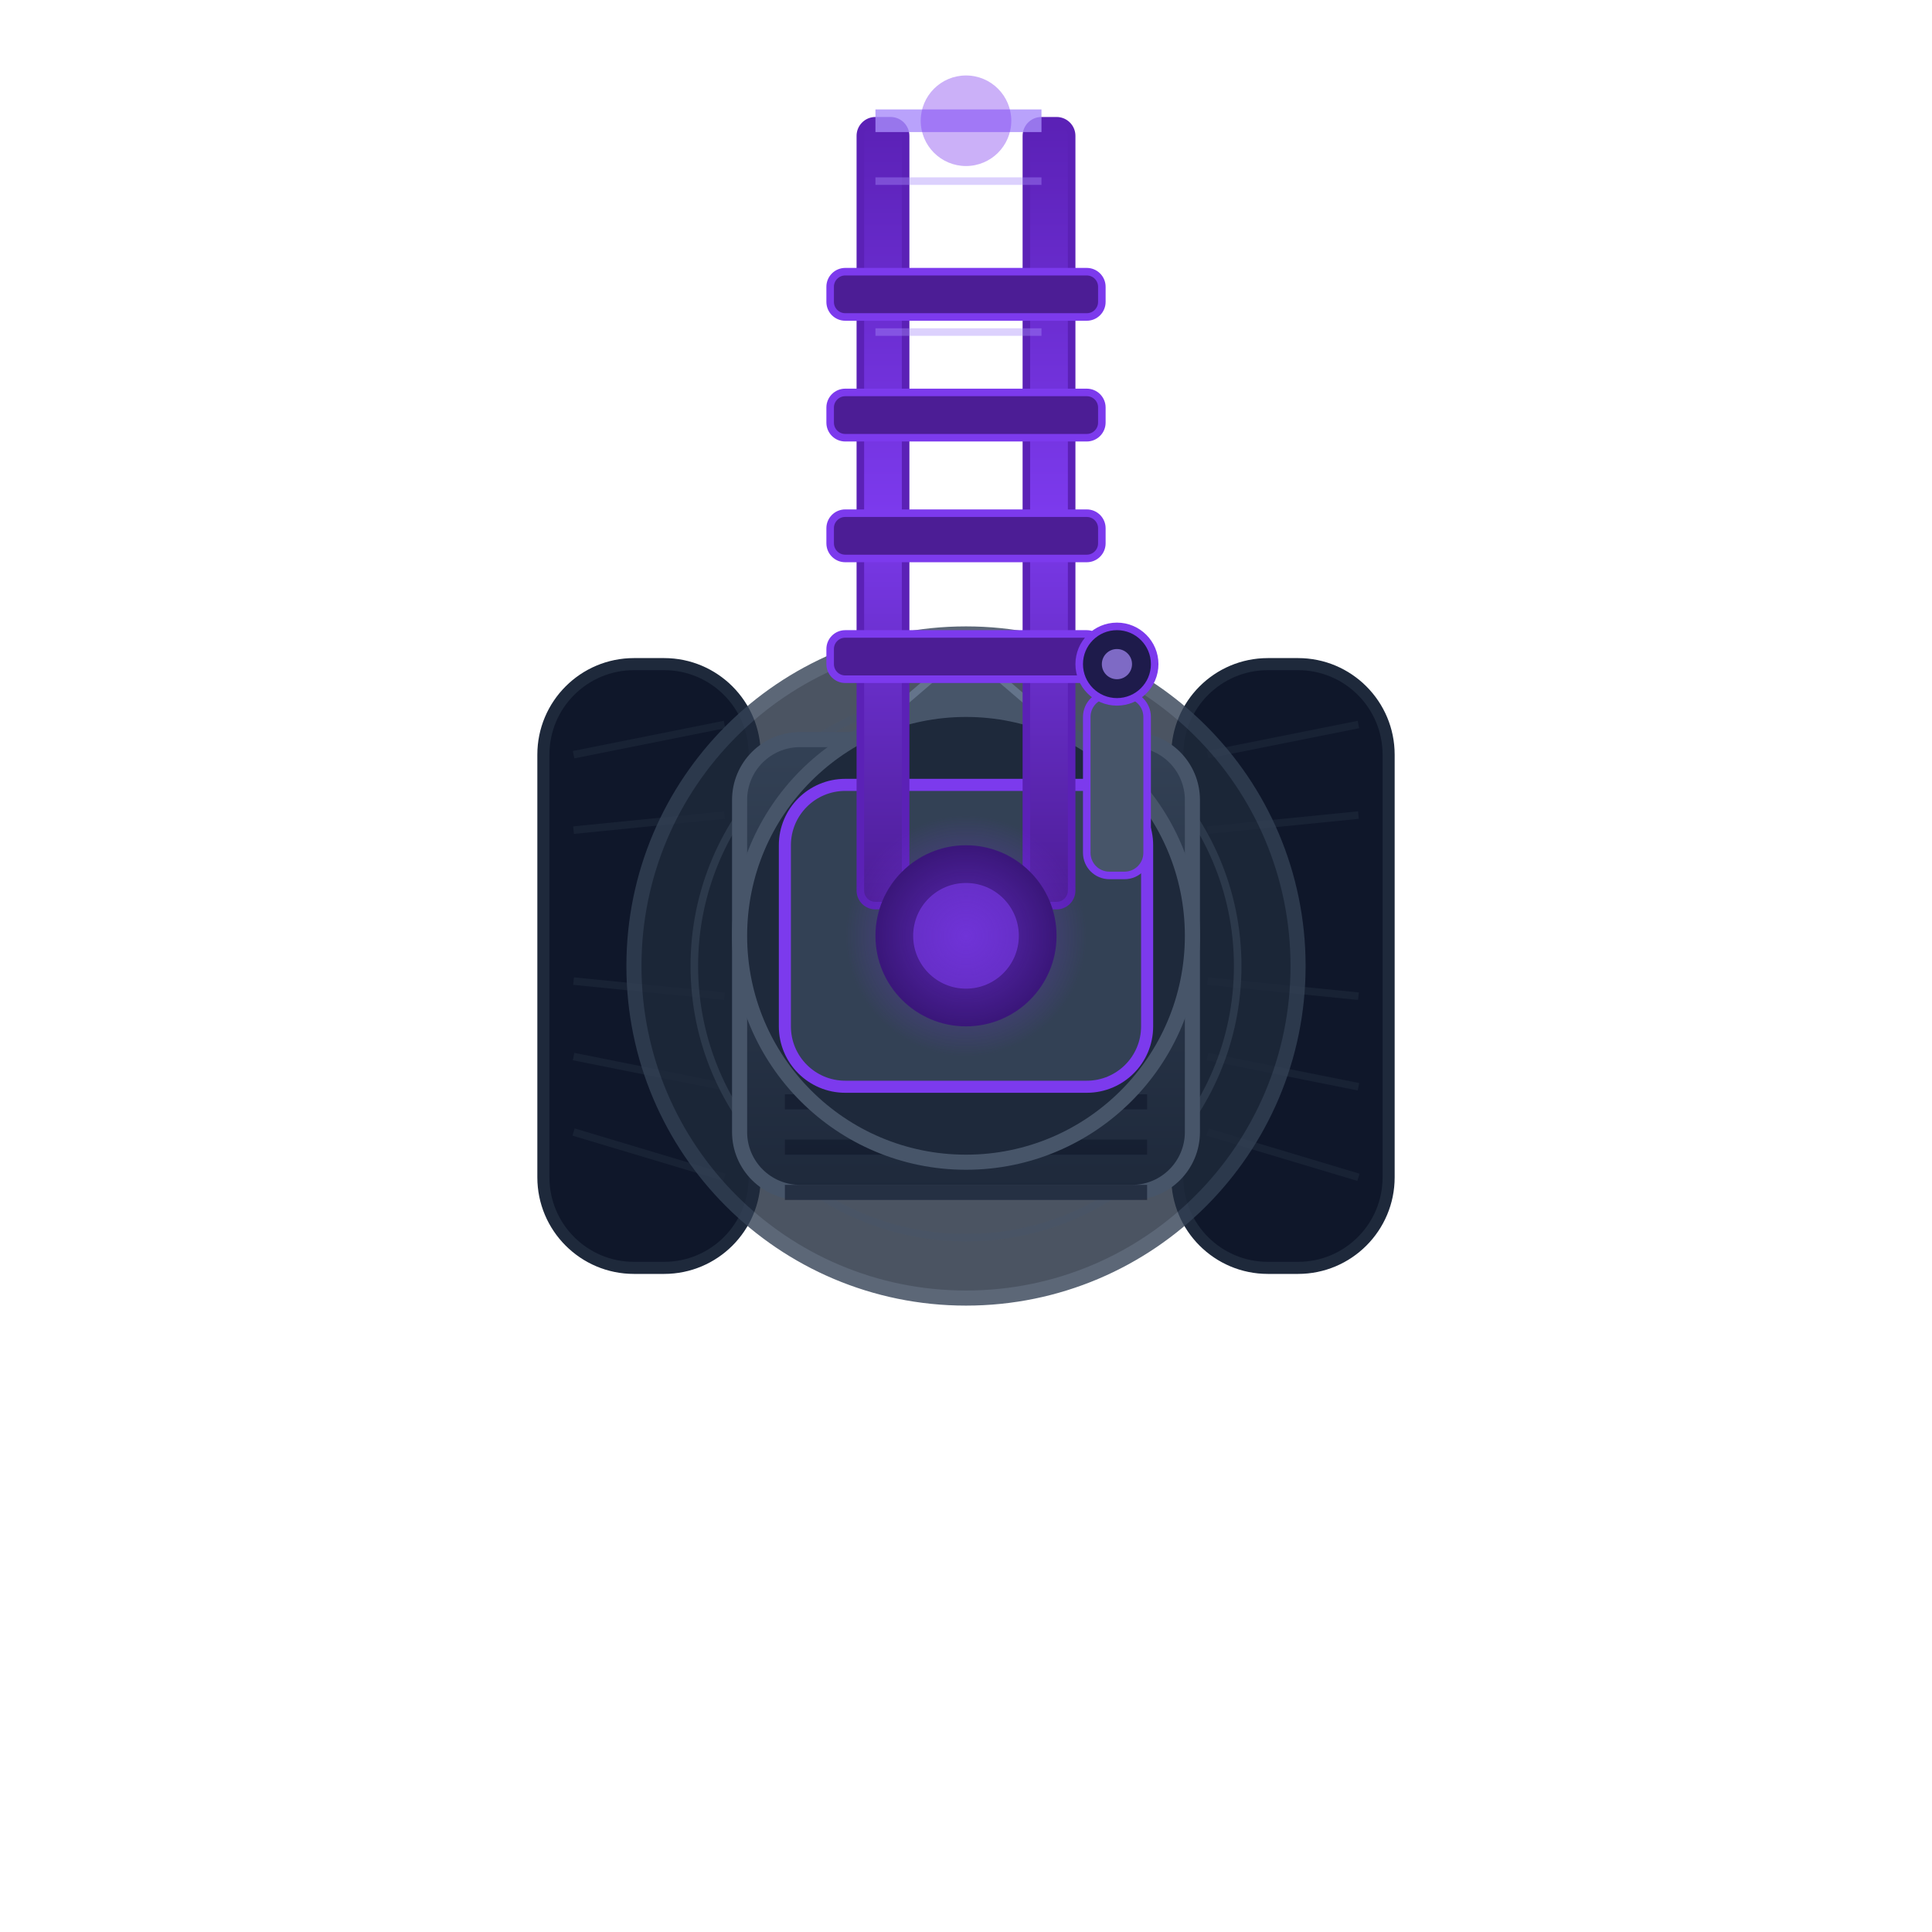
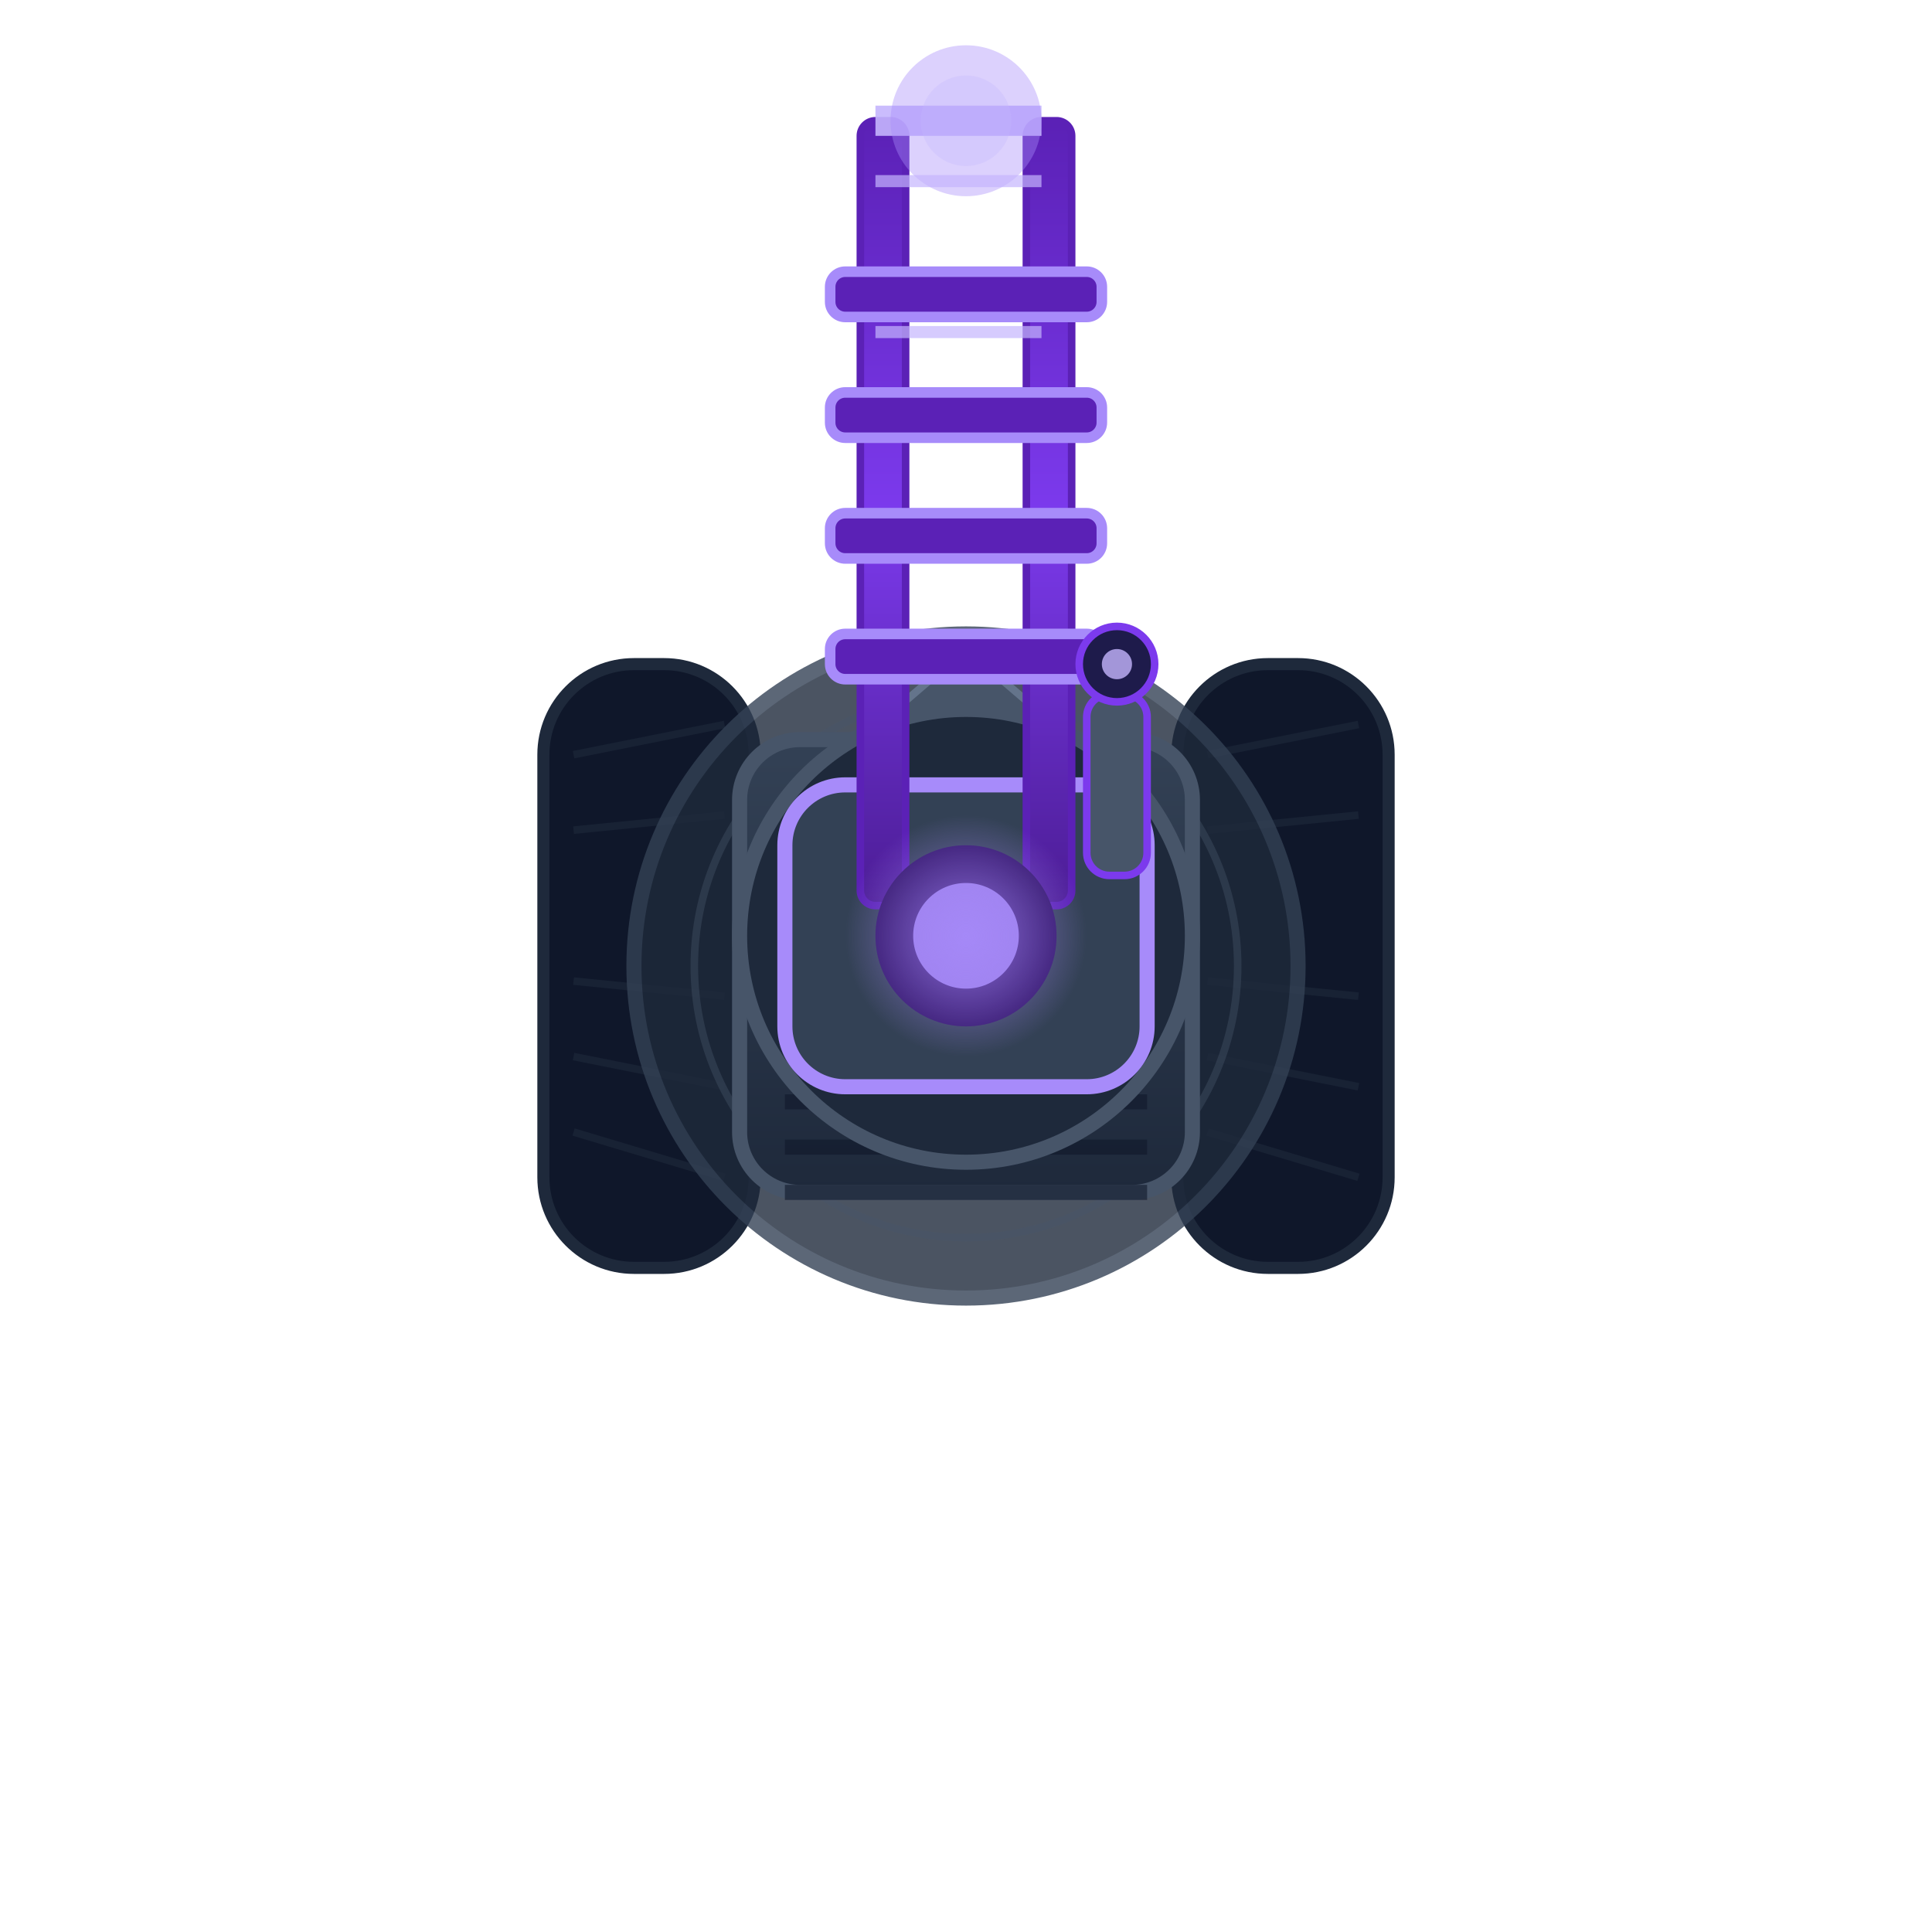
<svg xmlns="http://www.w3.org/2000/svg" viewBox="0 0 128 128">
  <defs>
    <linearGradient id="rl-hull" x1="0" y1="0" x2="0" y2="1">
      <stop offset="0%" stop-color="#334155" />
      <stop offset="100%" stop-color="#1e293b" />
    </linearGradient>
    <linearGradient id="rl-rail" x1="0" y1="1" x2="0" y2="0">
      <stop offset="0%" stop-color="#4c1d95" />
      <stop offset="50%" stop-color="#7c3aed" />
      <stop offset="100%" stop-color="#5b21b6" />
    </linearGradient>
    <radialGradient id="rl-glow" cx="50%" cy="50%" r="50%">
-       <stop offset="0%" stop-color="#7c3aed" stop-opacity="0.6" />
-       <stop offset="100%" stop-color="#7c3aed" stop-opacity="0" />
+       <stop offset="0%" stop-color="#a78bfa" stop-opacity="0.8" />
+       <stop offset="100%" stop-color="#a78bfa" stop-opacity="0" />
    </radialGradient>
  </defs>
  <rect x="36" y="44" width="14" height="40" rx="6" fill="#0f172a" stroke="#1e293b" stroke-width="0.8" />
  <line x1="38" y1="50" x2="48" y2="48" stroke="#1e293b" stroke-width="0.5" opacity="0.6" />
  <line x1="38" y1="55" x2="48" y2="54" stroke="#1e293b" stroke-width="0.5" opacity="0.6" />
  <line x1="38" y1="65" x2="48" y2="66" stroke="#1e293b" stroke-width="0.5" opacity="0.6" />
  <line x1="38" y1="70" x2="48" y2="72" stroke="#1e293b" stroke-width="0.5" opacity="0.6" />
  <line x1="38" y1="75" x2="48" y2="78" stroke="#1e293b" stroke-width="0.5" opacity="0.6" />
  <rect x="78" y="44" width="14" height="40" rx="6" fill="#0f172a" stroke="#1e293b" stroke-width="0.8" />
  <line x1="80" y1="50" x2="90" y2="48" stroke="#1e293b" stroke-width="0.5" opacity="0.6" />
  <line x1="80" y1="55" x2="90" y2="54" stroke="#1e293b" stroke-width="0.5" opacity="0.6" />
  <line x1="80" y1="65" x2="90" y2="66" stroke="#1e293b" stroke-width="0.5" opacity="0.6" />
  <line x1="80" y1="70" x2="90" y2="72" stroke="#1e293b" stroke-width="0.5" opacity="0.6" />
  <line x1="80" y1="75" x2="90" y2="78" stroke="#1e293b" stroke-width="0.5" opacity="0.6" />
  <circle cx="64" cy="64" r="22" fill="#1e293b" stroke="#334155" stroke-width="1" opacity="0.8" />
  <circle cx="64" cy="64" r="18" fill="none" stroke="#475569" stroke-width="0.5" opacity="0.4" />
  <rect x="49" y="49" width="30" height="30" rx="4" fill="url(#rl-hull)" stroke="#475569" stroke-width="1" />
  <polygon points="57,49 64,43 71,49" fill="#475569" stroke="#64748b" stroke-width="0.5" />
  <line x1="52" y1="73" x2="76" y2="73" stroke="#0f172a" stroke-width="1" opacity="0.6" />
  <line x1="52" y1="76" x2="76" y2="76" stroke="#0f172a" stroke-width="1" opacity="0.6" />
  <line x1="52" y1="79" x2="76" y2="79" stroke="#0f172a" stroke-width="1" opacity="0.6" />
  <circle cx="64" cy="62" r="15" fill="#1e293b" stroke="#475569" stroke-width="1" />
-   <rect x="52" y="52" width="24" height="20" rx="4" fill="#334155" stroke="#7c3aed" stroke-width="0.8" />
+   <rect x="52" y="52" width="24" height="20" rx="4" fill="#334155" stroke="#a78bfa" stroke-width="1" />
  <rect x="57" y="8" width="3" height="52" rx="1" fill="url(#rl-rail)" stroke="#5b21b6" stroke-width="0.5" />
  <rect x="68" y="8" width="3" height="52" rx="1" fill="url(#rl-rail)" stroke="#5b21b6" stroke-width="0.5" />
-   <rect x="55" y="18" width="18" height="3" rx="1" fill="#4c1d95" stroke="#7c3aed" stroke-width="0.5" />
-   <rect x="55" y="26" width="18" height="3" rx="1" fill="#4c1d95" stroke="#7c3aed" stroke-width="0.5" />
-   <rect x="55" y="34" width="18" height="3" rx="1" fill="#4c1d95" stroke="#7c3aed" stroke-width="0.5" />
-   <rect x="55" y="42" width="18" height="3" rx="1" fill="#4c1d95" stroke="#7c3aed" stroke-width="0.5" />
-   <line x1="58" y1="8" x2="69" y2="8" stroke="#a78bfa" stroke-width="1.5" opacity="0.8" />
-   <circle cx="64" cy="8" r="3" fill="#7c3aed" opacity="0.4" />
+   <rect x="55" y="18" width="18" height="3" rx="1" fill="#5b21b6" stroke="#a78bfa" stroke-width="0.7" />
+   <rect x="55" y="26" width="18" height="3" rx="1" fill="#5b21b6" stroke="#a78bfa" stroke-width="0.7" />
+   <rect x="55" y="34" width="18" height="3" rx="1" fill="#5b21b6" stroke="#a78bfa" stroke-width="0.7" />
+   <rect x="55" y="42" width="18" height="3" rx="1" fill="#5b21b6" stroke="#a78bfa" stroke-width="0.7" />
+   <line x1="58" y1="8" x2="69" y2="8" stroke="#c4b5fd" stroke-width="2" opacity="0.9" />
+   <circle cx="64" cy="8" r="5" fill="#a78bfa" opacity="0.4" />
+   <circle cx="64" cy="8" r="3" fill="#c4b5fd" opacity="0.3" />
  <rect x="72" y="46" width="4" height="12" rx="1.5" fill="#475569" stroke="#7c3aed" stroke-width="0.5" />
  <circle cx="74" cy="44" r="2.5" fill="#1e1b4b" stroke="#7c3aed" stroke-width="0.5" />
-   <circle cx="74" cy="44" r="1" fill="#a78bfa" opacity="0.7" />
+   <circle cx="74" cy="44" r="1" fill="#c4b5fd" opacity="0.8" />
  <circle cx="64" cy="62" r="6" fill="#2e1065" />
-   <circle cx="64" cy="62" r="3.5" fill="#7c3aed" opacity="0.6" />
+   <circle cx="64" cy="62" r="3.5" fill="#a78bfa" opacity="0.9" />
  <circle cx="64" cy="62" r="8" fill="url(#rl-glow)" />
-   <line x1="58" y1="12" x2="69" y2="12" stroke="#a78bfa" stroke-width="0.5" opacity="0.4" />
-   <line x1="58" y1="22" x2="69" y2="22" stroke="#a78bfa" stroke-width="0.5" opacity="0.4" />
+   <line x1="58" y1="12" x2="69" y2="12" stroke="#c4b5fd" stroke-width="0.8" opacity="0.7" />
+   <line x1="58" y1="22" x2="69" y2="22" stroke="#c4b5fd" stroke-width="0.8" opacity="0.7" />
</svg>
